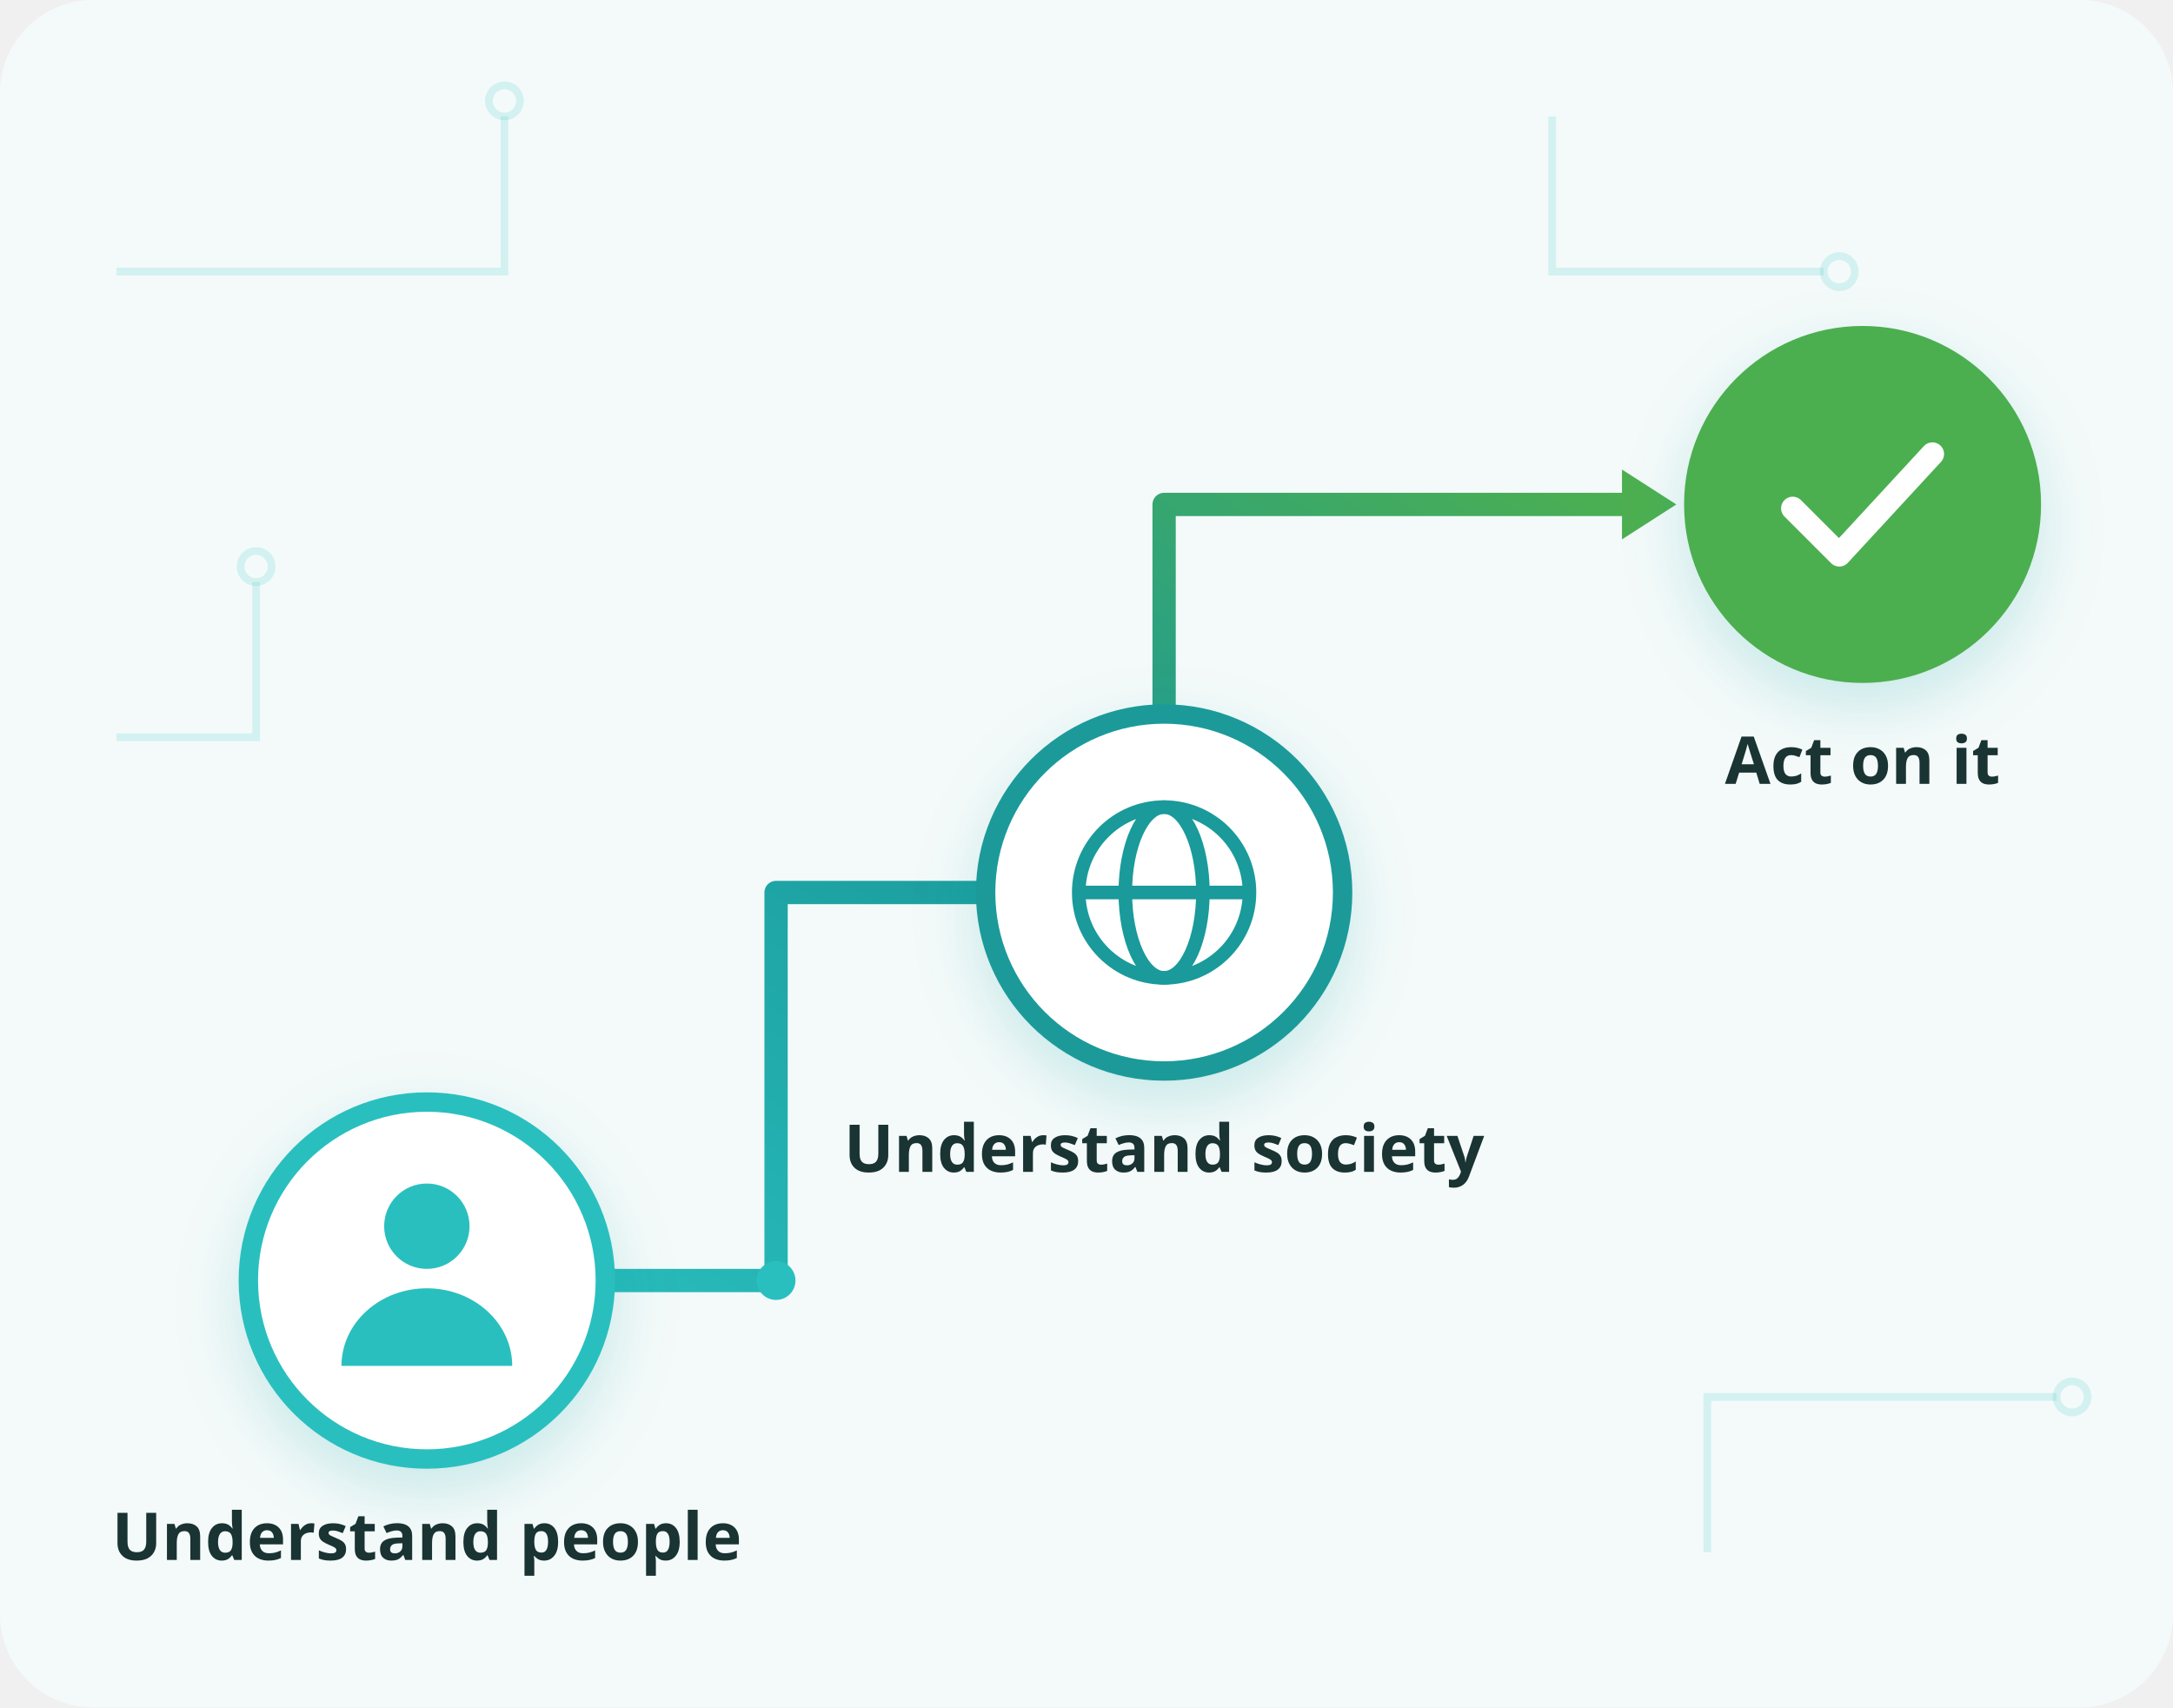
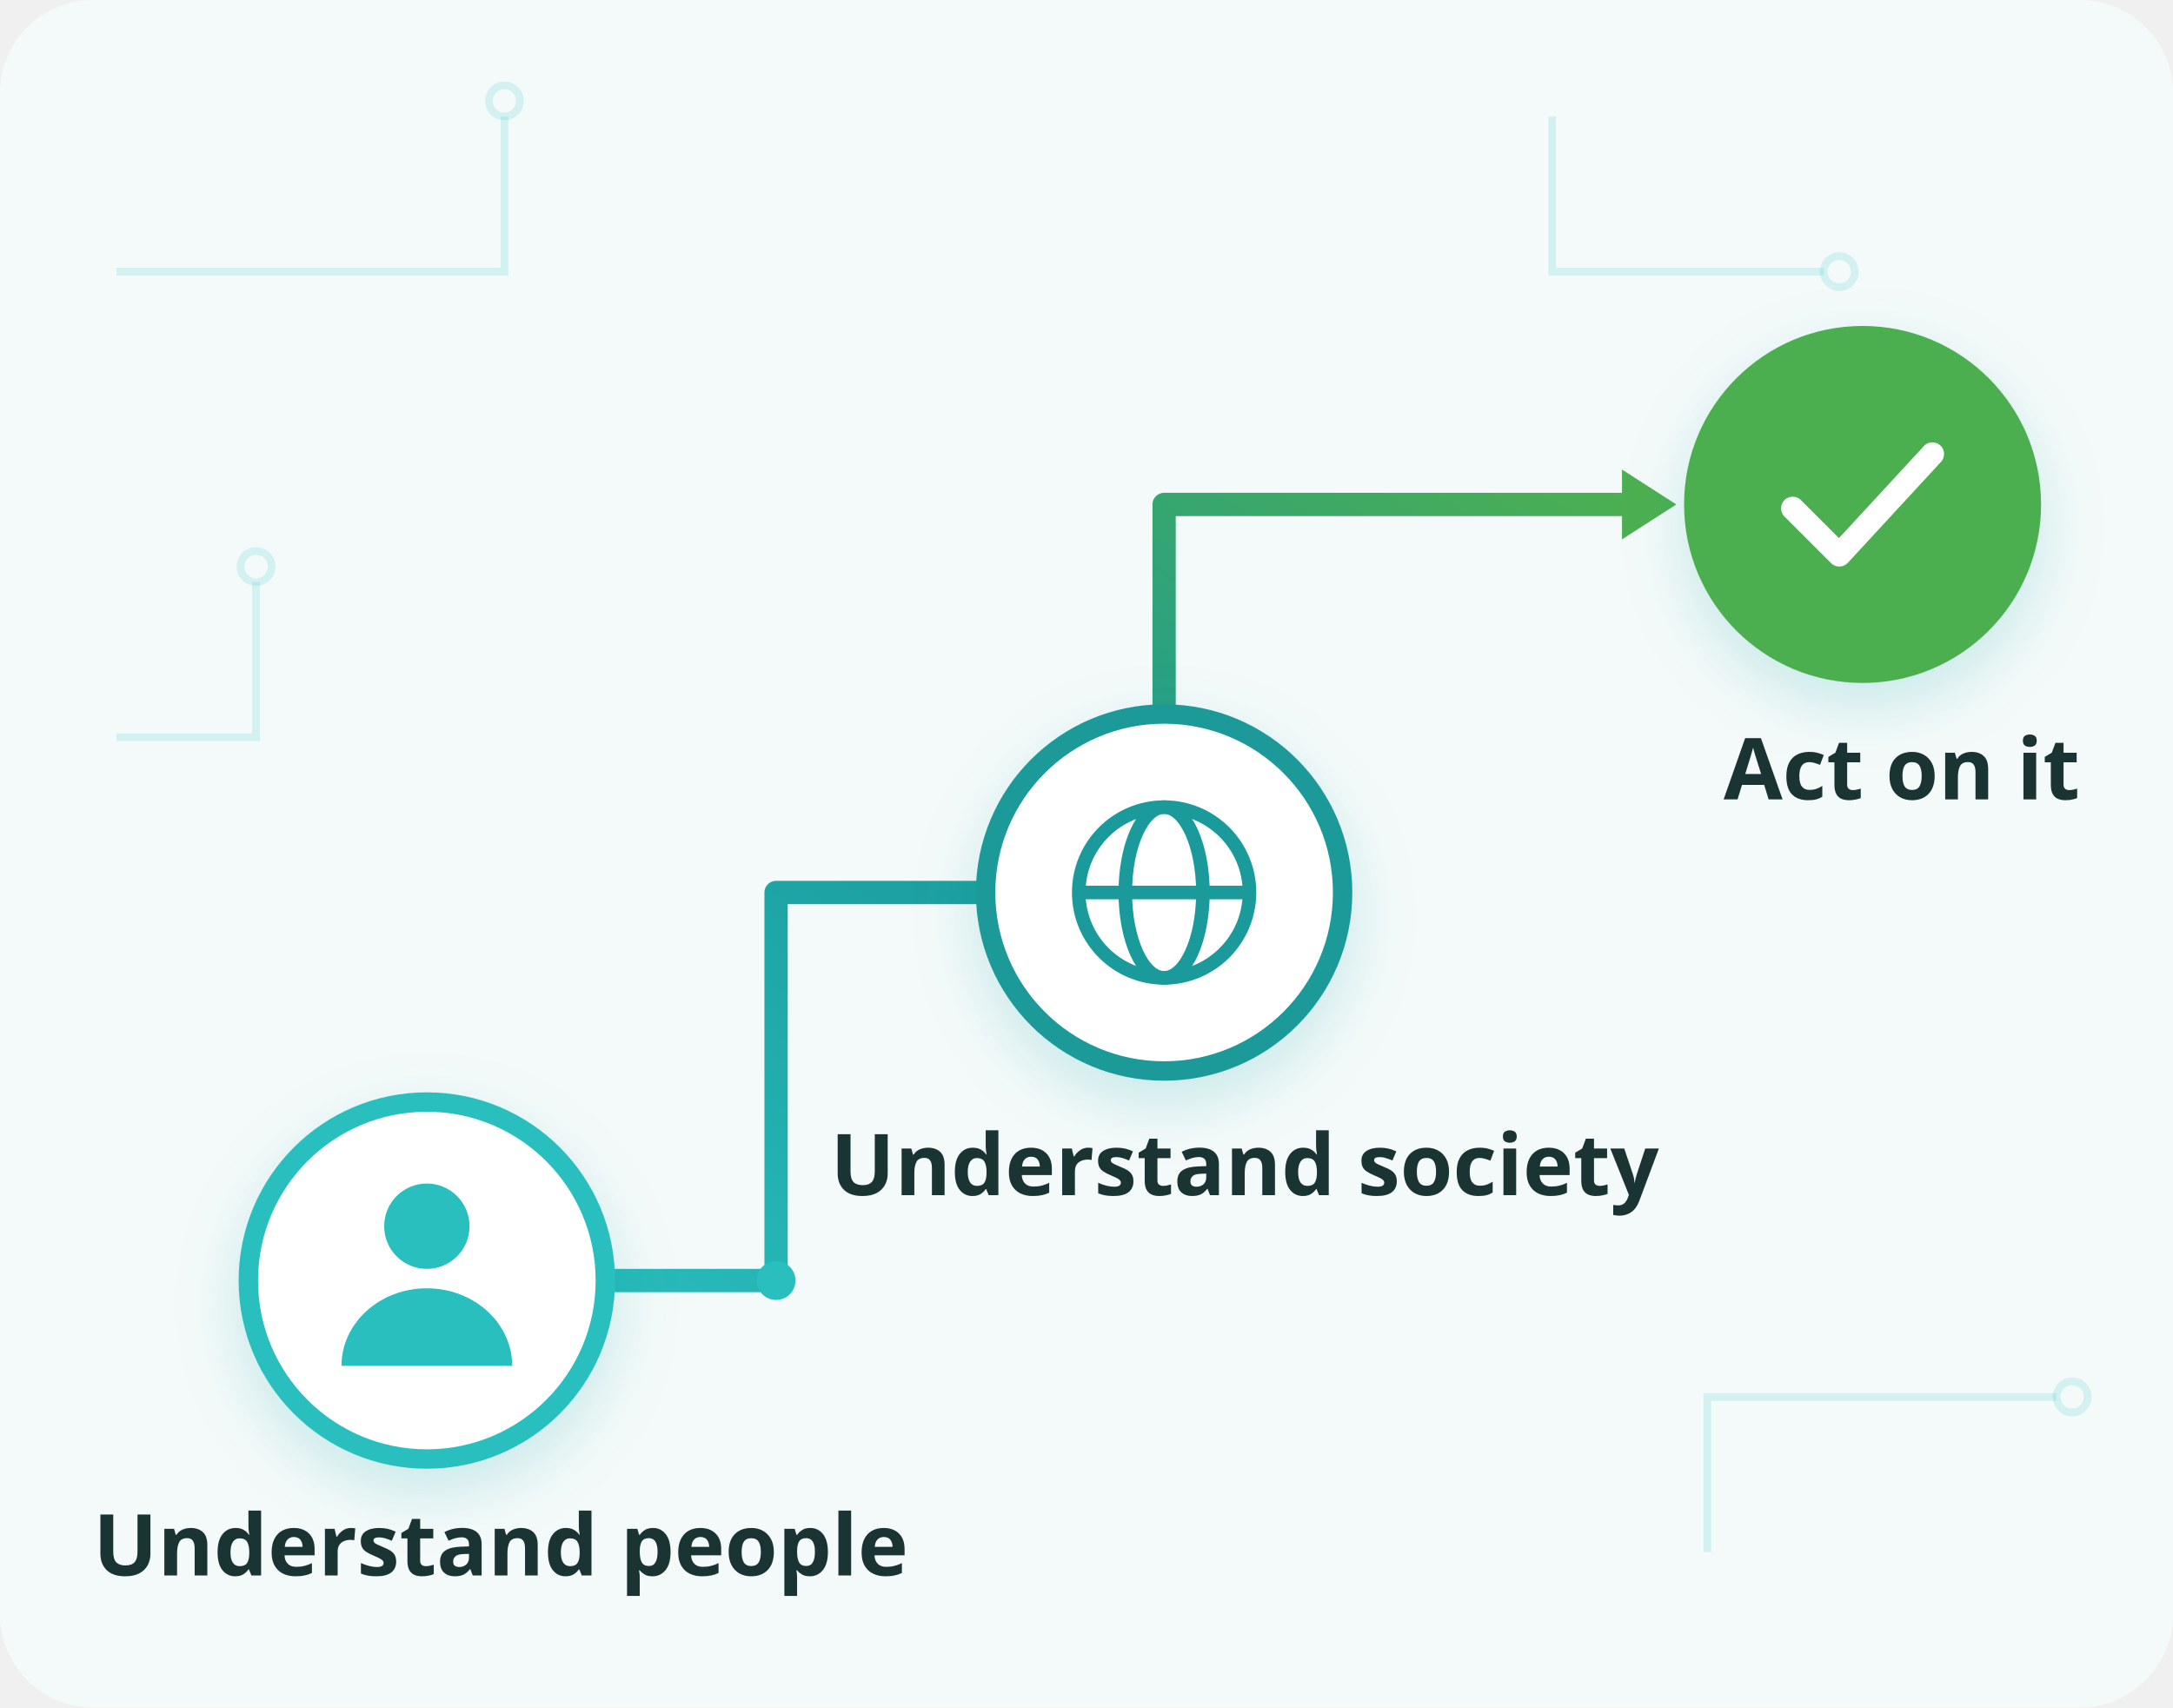
<svg xmlns="http://www.w3.org/2000/svg" viewBox="0 0 560 440" role="img" aria-labelledby="t">
  <defs>
    <linearGradient id="path" x1="0" y1="1" x2="1" y2="0">
      <stop offset="0" stop-color="#2ABFBF" />
      <stop offset="0.55" stop-color="#1A9A9A" />
      <stop offset="1" stop-color="#4CAF50" />
    </linearGradient>
    <filter id="sh" x="-30%" y="-30%" width="160%" height="160%">
      <feDropShadow dx="0" dy="6" stdDeviation="8" flood-color="#1A9A9A" flood-opacity="0.18" />
    </filter>
  </defs>
  <rect x="0" y="0" width="560" height="440" rx="24" fill="#F4FAFA" />
  <g fill="none" stroke="#2ABFBF" stroke-opacity="0.16" stroke-width="2">
    <path d="M30 70 H130 V30" />
    <circle cx="130" cy="26" r="4" />
    <path d="M440 400 V360 H530" />
    <circle cx="534" cy="360" r="4" />
    <path d="M30 190 H66 V150" />
    <circle cx="66" cy="146" r="4" />
    <path d="M400 30 V70 H470" />
    <circle cx="474" cy="70" r="4" />
  </g>
  <path d="M110 330 H200 V230 H300 V130 H420" fill="none" stroke="url(#path)" stroke-width="6" stroke-linecap="round" stroke-linejoin="round" />
  <circle cx="200" cy="330" r="5" fill="#2ABFBF" />
  <circle cx="300" cy="230" r="5" fill="#1A9A9A" />
  <path d="M432 130 l-14 -9 v18 z" fill="#4CAF50" />
  <g filter="url(#sh)">
    <circle cx="110" cy="330" r="46" fill="#fff" stroke="#2ABFBF" stroke-width="5" />
  </g>
  <g fill="#2ABFBF">
    <circle cx="110" cy="316" r="11" />
    <path d="M88 352 a22 20 0 0 1 44 0 z" />
  </g>
-   <text x="110" y="402" text-anchor="middle" font-family="Nunito, 'Nunito Sans', system-ui, sans-serif" font-weight="800" font-size="17" fill="#1A3333">Understand people</text>
+   <text x="24" y="406" text-anchor="start" font-family="Nunito, 'Nunito Sans', system-ui, sans-serif" font-weight="800" font-size="22" fill="#1A3333">Understand people</text>
  <g filter="url(#sh)">
    <circle cx="300" cy="230" r="46" fill="#fff" stroke="#1A9A9A" stroke-width="5" />
  </g>
  <g fill="none" stroke="#1A9A9A" stroke-width="3.5">
    <circle cx="300" cy="230" r="22" />
    <ellipse cx="300" cy="230" rx="10" ry="22" />
    <path d="M278 230 H322" />
  </g>
-   <text x="300" y="302" text-anchor="middle" font-family="Nunito, 'Nunito Sans', system-ui, sans-serif" font-weight="800" font-size="17" fill="#1A3333">Understand society</text>
+   <text x="214" y="308" text-anchor="start" font-family="Nunito, 'Nunito Sans', system-ui, sans-serif" font-weight="800" font-size="22" fill="#1A3333">Understand society</text>
  <g filter="url(#sh)">
    <circle cx="480" cy="130" r="46" fill="#4CAF50" />
  </g>
  <path d="M462 131 l12 12 l24 -26" fill="none" stroke="#fff" stroke-width="6" stroke-linecap="round" stroke-linejoin="round" />
-   <text x="480" y="202" text-anchor="middle" font-family="Nunito, 'Nunito Sans', system-ui, sans-serif" font-weight="800" font-size="17" fill="#1A3333">Act on it</text>
+   <text x="536" y="206" text-anchor="end" font-family="Nunito, 'Nunito Sans', system-ui, sans-serif" font-weight="800" font-size="22" fill="#1A3333">Act on it</text>
</svg>
